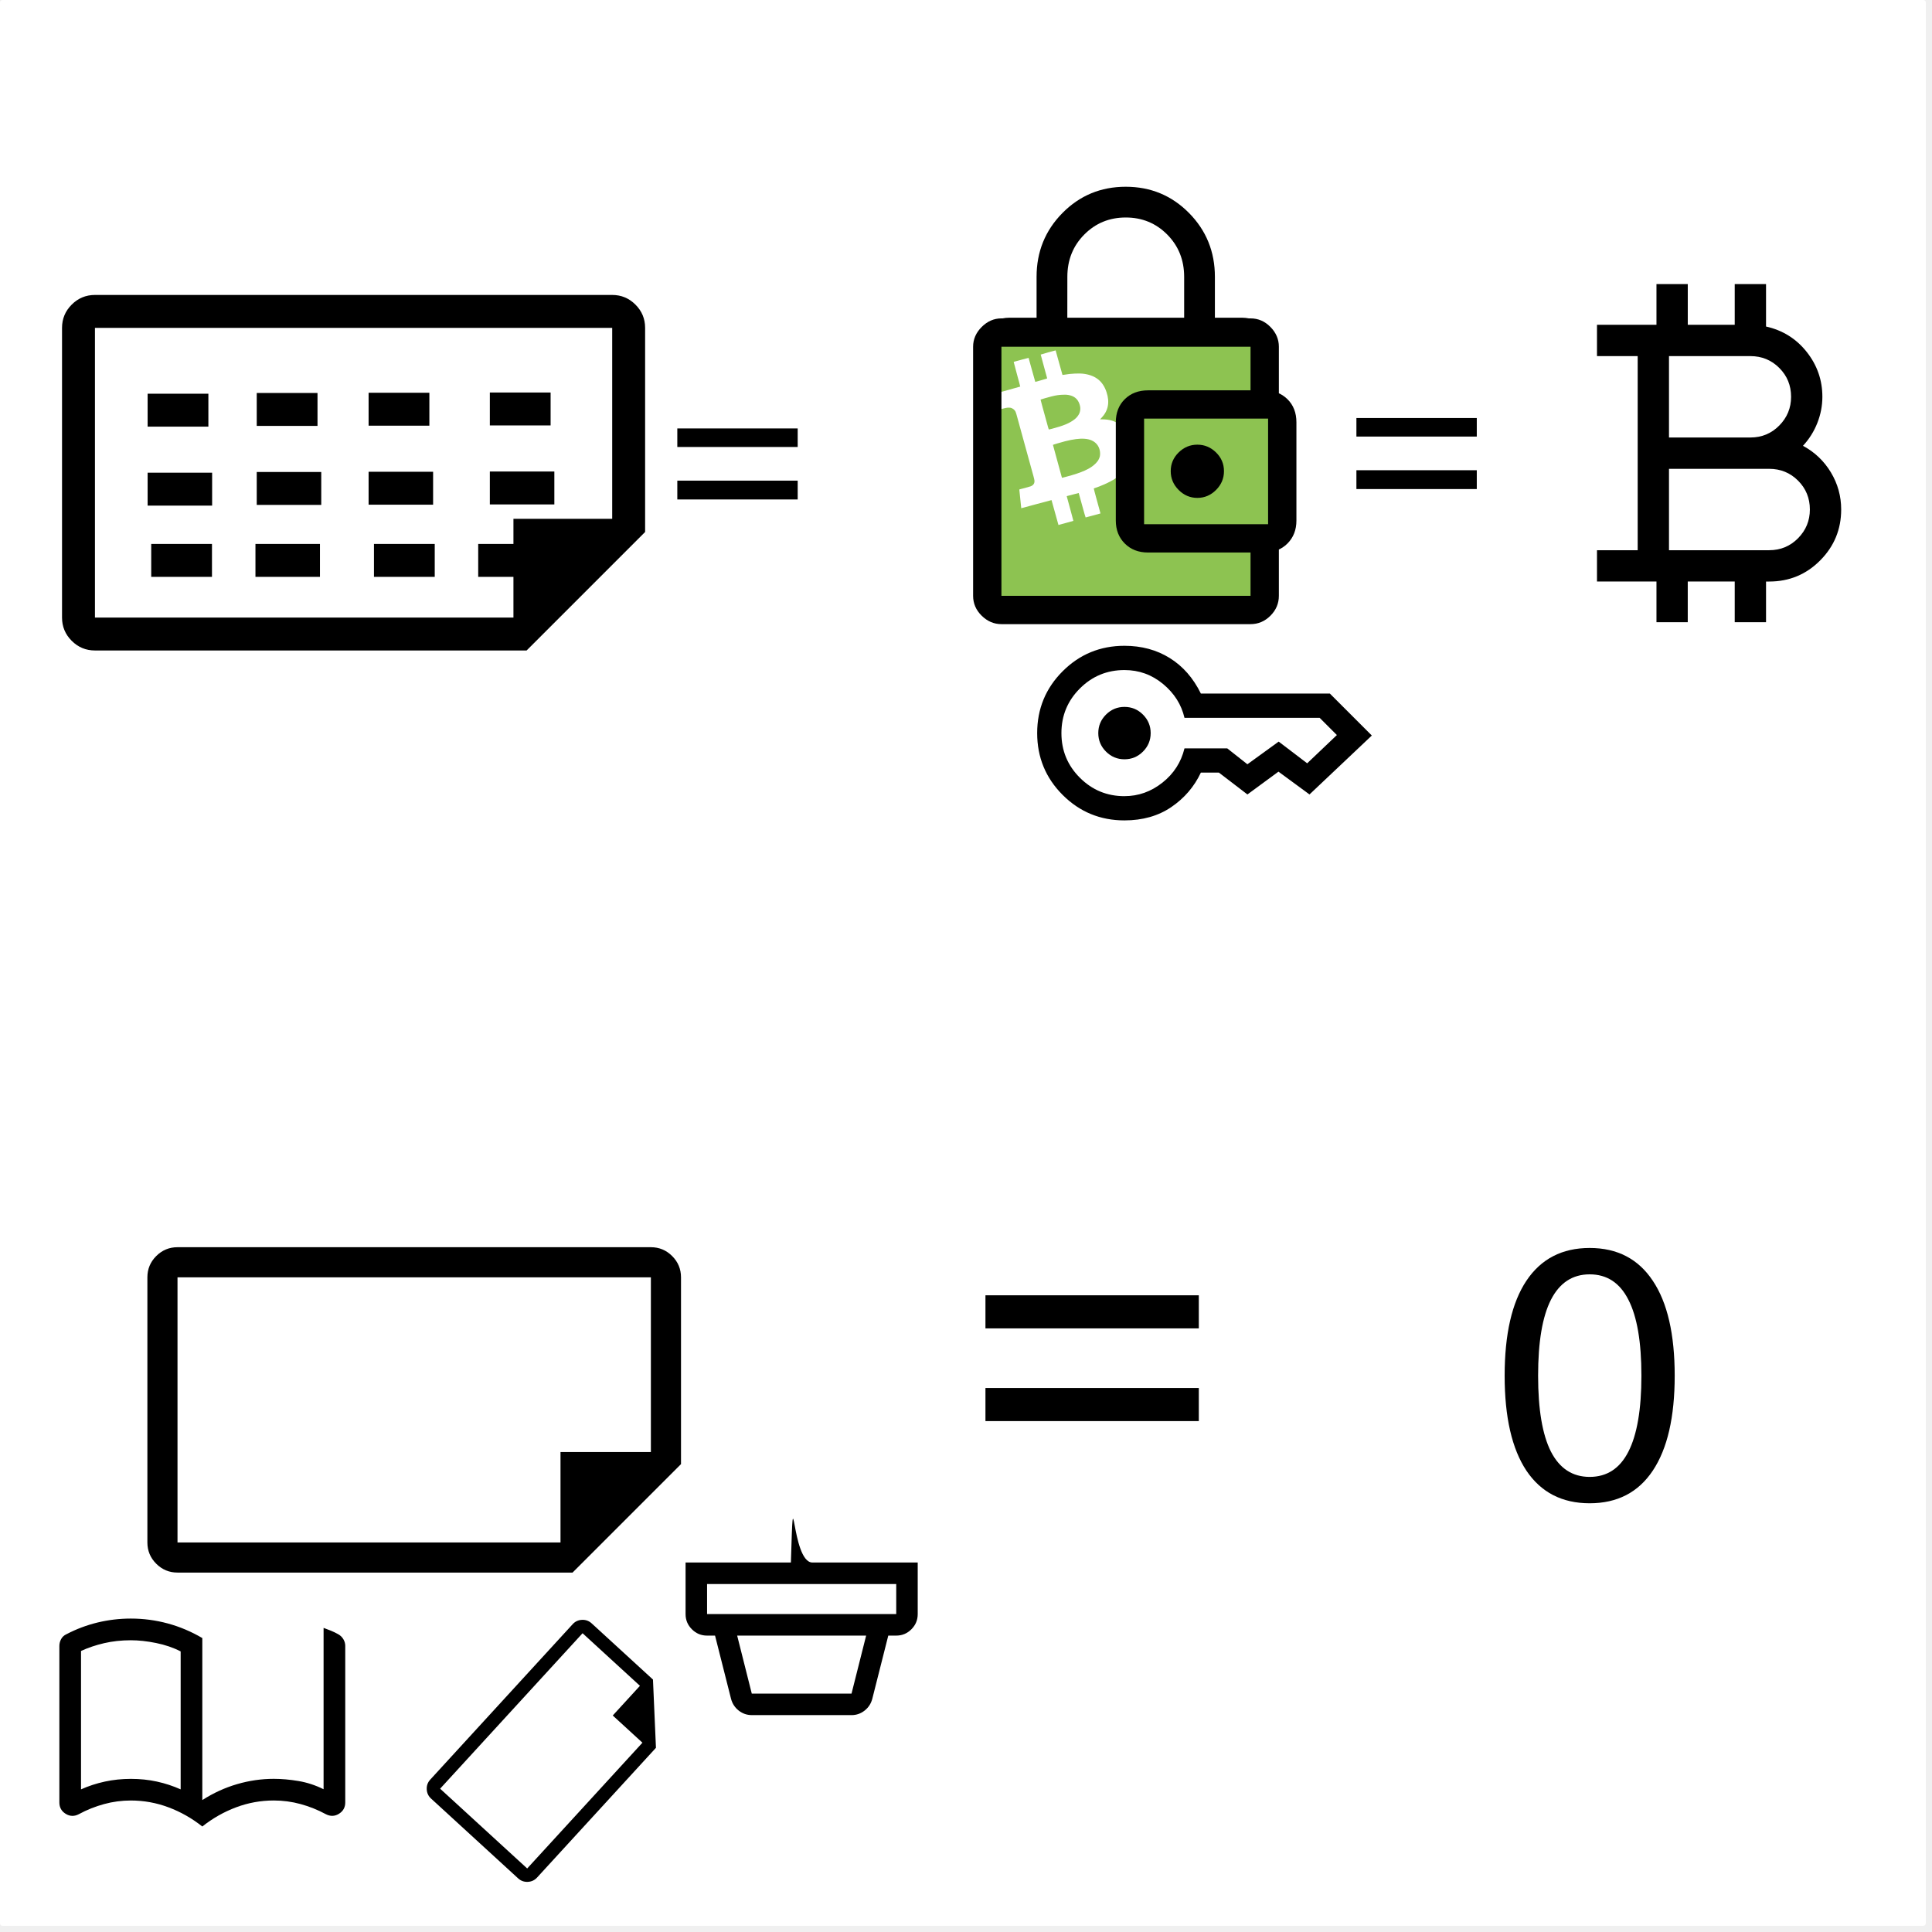
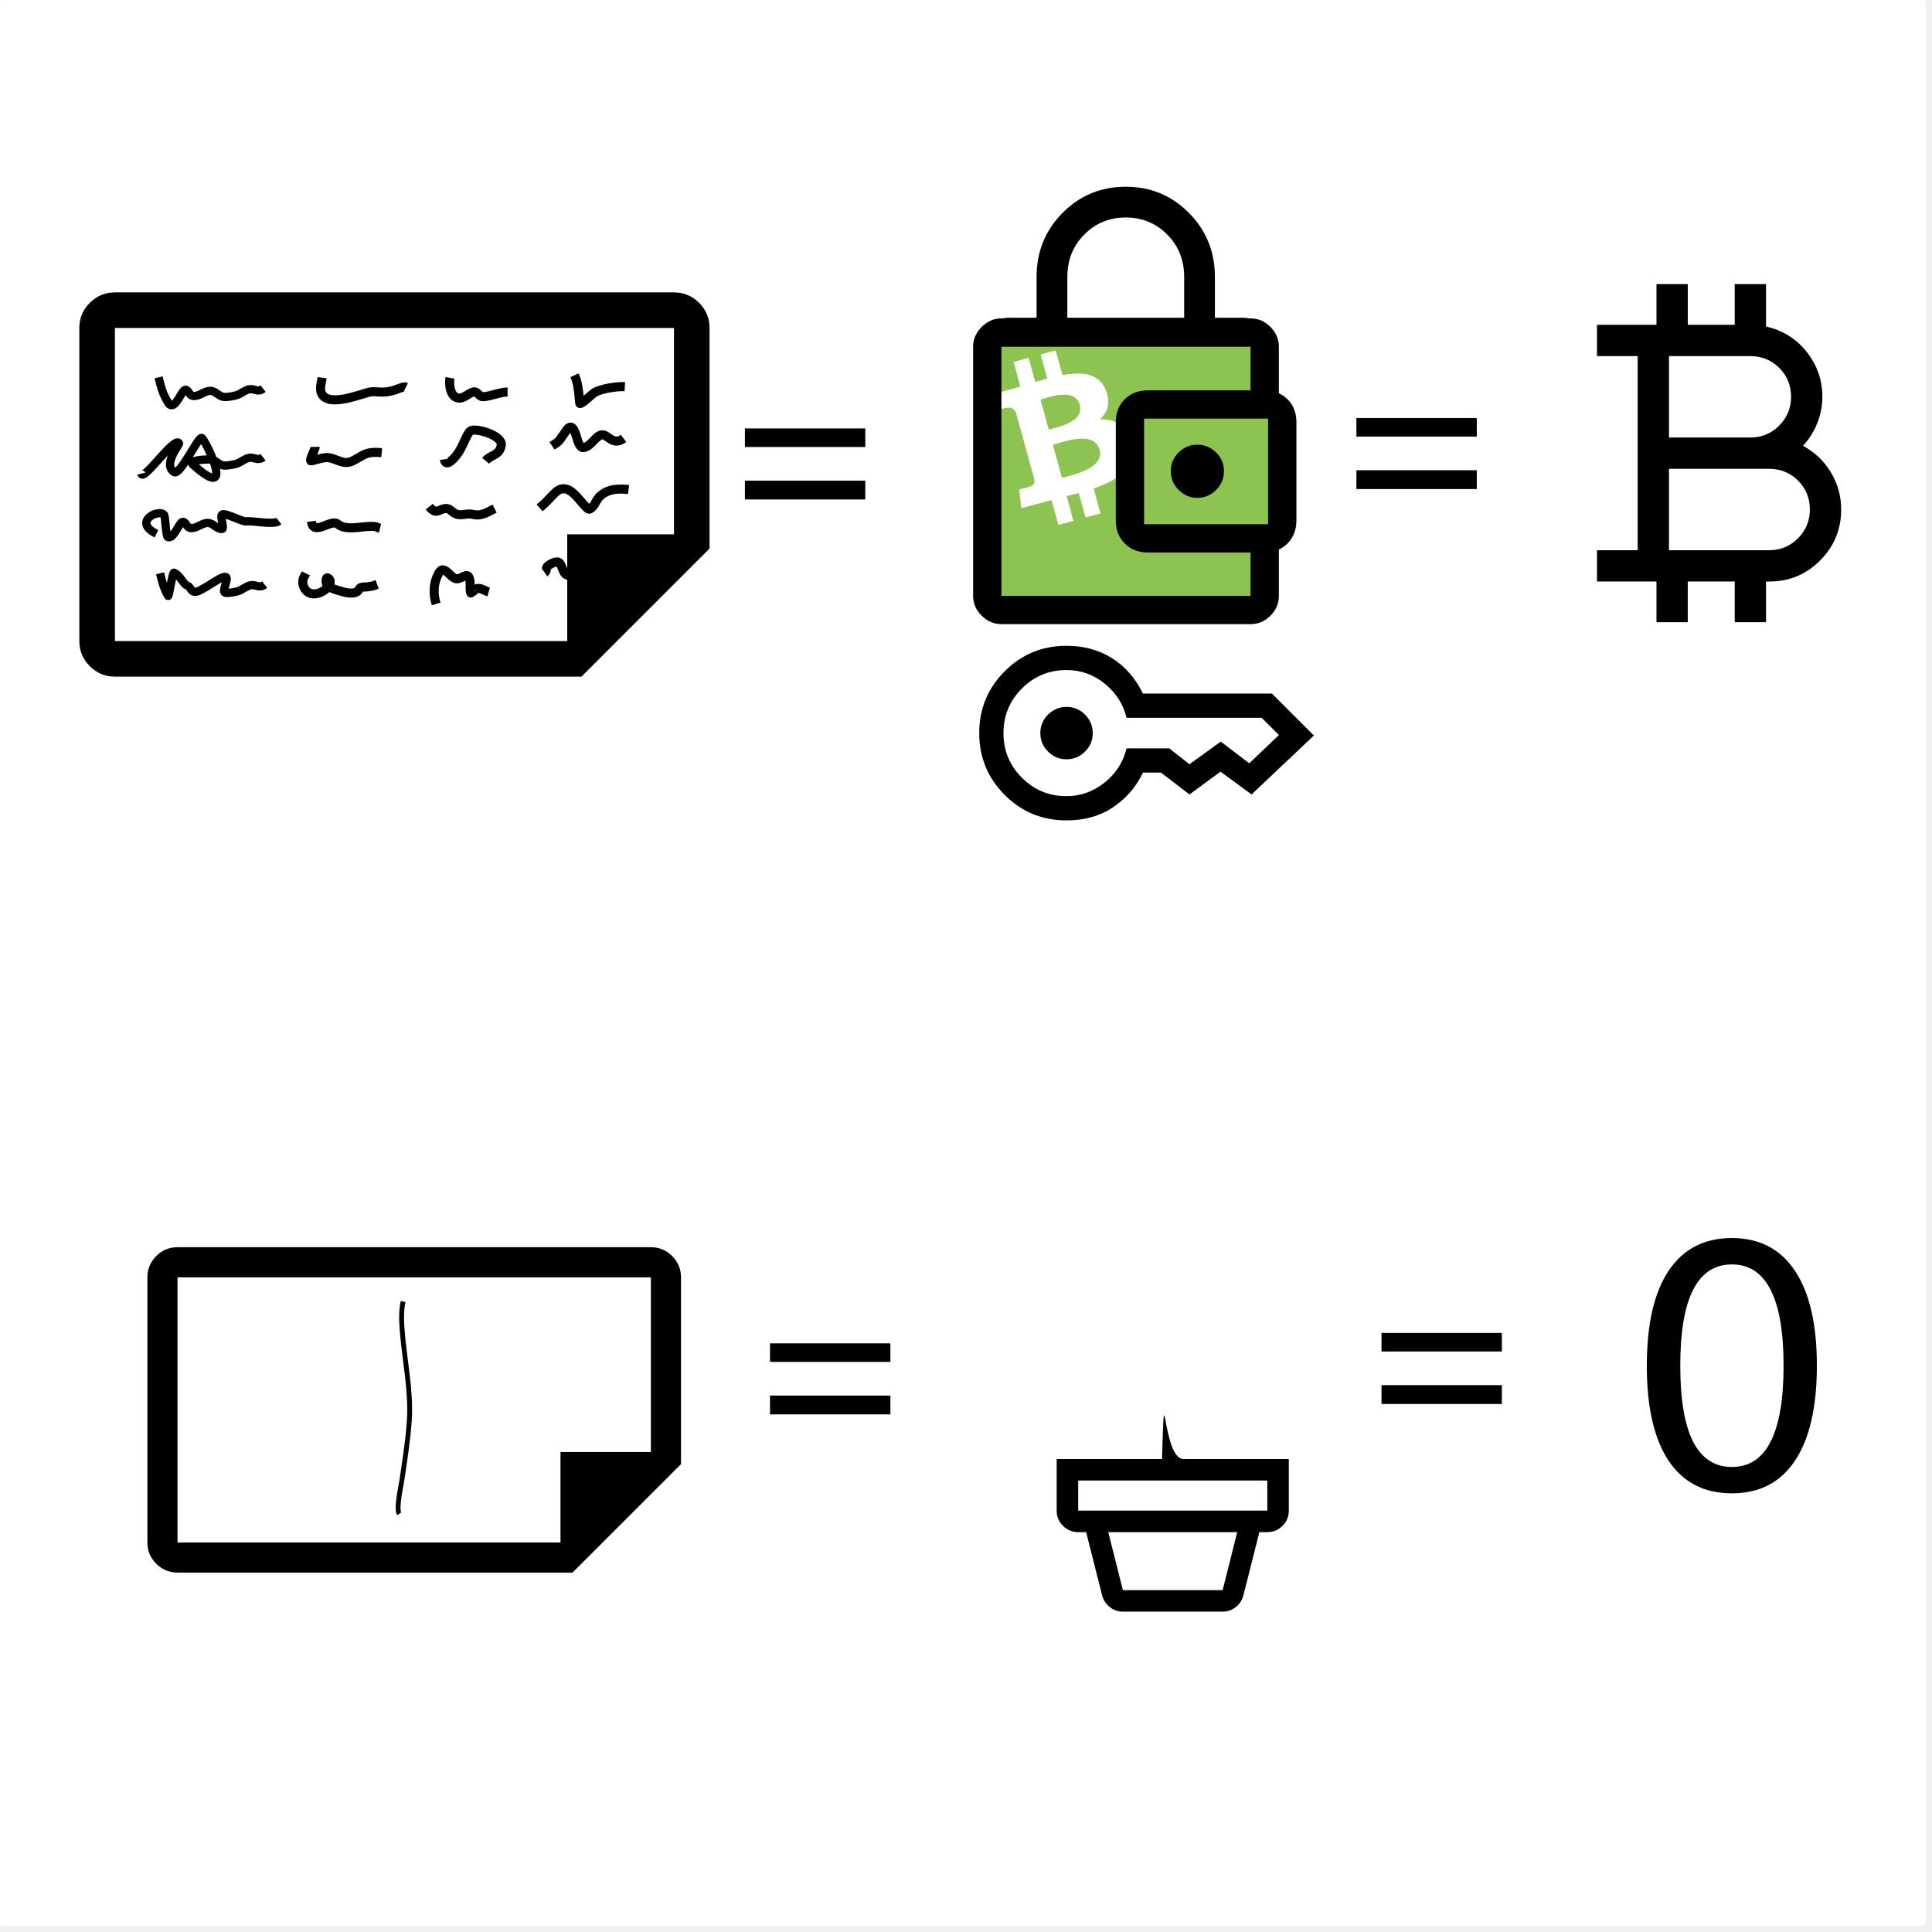
<svg xmlns="http://www.w3.org/2000/svg" width="400" height="400" version="1.1" viewBox="0 0 105.83 105.83" id="svg60">
  <defs id="defs64">
    <rect x="-22.064" y="57.39" width="31.787" height="27.101" id="rect1030" />
  </defs>
  <rect width="105.49" height="105.49" ry="0.133" fill="#ffffff" id="rect2" x="0" y="0" style="stroke-width:1" />
-   <path d="m 41.181,92.772 h 5.463 l 0.801,-3.179 h -7.065 z m 0,1.177 c -0.267,0 -0.505,-0.083 -0.716,-0.248 -0.21,-0.165 -0.35,-0.379 -0.42,-0.641 l -0.877,-3.467 h 9.49 l -0.877,3.467 c -0.07,0.262 -0.21,0.476 -0.42,0.641 C 47.149,93.867 46.911,93.95 46.644,93.95 Z M 38.732,88.416 H 49.093 V 86.768 H 38.732 Z m 5.769,-2.826 h 5.769 v 2.826 c 0,0.324 -0.115,0.601 -0.346,0.832 -0.231,0.231 -0.508,0.346 -0.832,0.346 H 38.732 c -0.324,0 -0.601,-0.115 -0.832,-0.346 -0.231,-0.231 -0.346,-0.508 -0.346,-0.832 v -2.826 h 5.769 c 0.166,-5.392 0,0 1.177,0 z" stroke-width="0.018" id="path10" />
+   <path d="m 61.509,87.105 h 5.463 l 0.801,-3.179 h -7.065 z m 0,1.177 c -0.267,0 -0.505,-0.083 -0.716,-0.248 -0.21,-0.165 -0.35,-0.379 -0.42,-0.641 l -0.877,-3.467 h 9.49 l -0.877,3.467 c -0.07,0.262 -0.21,0.476 -0.42,0.641 -0.21,0.165 -0.449,0.248 -0.716,0.248 z M 59.06,82.749 H 69.421 V 81.1 H 59.06 Z m 5.769,-2.826 h 5.769 v 2.826 c 0,0.324 -0.115,0.601 -0.346,0.832 -0.231,0.231 -0.508,0.346 -0.832,0.346 H 59.06 c -0.324,0 -0.601,-0.115 -0.832,-0.346 -0.231,-0.231 -0.346,-0.508 -0.346,-0.832 v -2.826 h 5.769 c 0.166,-5.392 0,0 1.177,0 z" stroke-width="0.018" id="path10" />
  <g transform="matrix(0.7561952,0,0,0.7561952,2.72631,45.03524)" id="g16">
    <g transform="matrix(0.69499,0,0,0.69499,-0.24524,20.173)" id="g14">
      <path d="m 13.667,46.05 h 39.919 v -9.421 h 9.42 v -18.213 h -49.339 z m 0,3.14 c -0.864,0 -1.603,-0.307 -2.218,-0.922 -0.615,-0.615 -0.922,-1.354 -0.922,-2.218 v -27.633 c 0,-0.864 0.307,-1.603 0.922,-2.218 0.615,-0.615 1.354,-0.922 2.218,-0.922 h 49.339 c 0.864,0 1.603,0.307 2.218,0.922 0.615,0.615 0.922,1.354 0.922,2.218 v 19.469 l -11.305,11.305 z m 0,-3.14 V 18.417 Z" stroke-width="0.047" id="path12" />
    </g>
  </g>
-   <path d="M 11.082,100.051 C 10.513,99.6 9.896,99.25 9.231,99.001 c -0.664,-0.249 -1.352,-0.374 -2.064,-0.374 -0.498,0 -0.988,0.065 -1.468,0.196 -0.48,0.131 -0.94,0.314 -1.379,0.552 -0.249,0.131 -0.489,0.125 -0.721,-0.018 -0.231,-0.142 -0.347,-0.35 -0.347,-0.623 v -8.577 c 0,-0.13 0.033,-0.255 0.098,-0.374 0.065,-0.119 0.163,-0.208 0.294,-0.267 0.546,-0.285 1.115,-0.498 1.708,-0.641 0.593,-0.142 1.198,-0.214 1.815,-0.214 0.688,0 1.361,0.089 2.02,0.267 0.658,0.178 1.29,0.445 1.895,0.801 v 8.874 c 0.605,-0.388 1.24,-0.678 1.904,-0.872 0.664,-0.194 1.335,-0.291 2.011,-0.291 0.427,0 0.877,0.04 1.349,0.119 0.473,0.079 0.932,0.229 1.379,0.451 v -8.839 c 0.138,0.049 0.273,0.101 0.406,0.156 0.133,0.054 0.263,0.117 0.389,0.188 0.123,0.067 0.218,0.159 0.288,0.275 0.069,0.116 0.104,0.238 0.104,0.366 v 8.577 c 0,0.273 -0.116,0.48 -0.347,0.623 -0.231,0.142 -0.472,0.148 -0.721,0.018 -0.439,-0.237 -0.899,-0.421 -1.379,-0.552 -0.48,-0.131 -0.97,-0.196 -1.468,-0.196 -0.712,0 -1.4,0.125 -2.064,0.374 -0.664,0.249 -1.281,0.599 -1.851,1.05 z M 9.896,98.017 v -7.557 c -0.399,-0.206 -0.847,-0.359 -1.344,-0.46 -0.496,-0.101 -0.958,-0.151 -1.385,-0.151 -0.518,0 -1.006,0.053 -1.465,0.16 -0.459,0.107 -0.88,0.249 -1.264,0.427 v 7.581 c 0.415,-0.186 0.851,-0.328 1.308,-0.427 0.457,-0.099 0.932,-0.148 1.427,-0.148 0.494,0 0.968,0.049 1.421,0.148 0.453,0.099 0.887,0.241 1.302,0.427 z m 0,0 v -7.557 z" stroke-width="0.018" id="path18" />
-   <g transform="matrix(1.747016,0,0,1.747016,38.14262,-35.16592)" style="white-space:pre;shape-inside:url(#rect26719)" aria-label="0" id="g36">
+   <g transform="matrix(1.747016,0,0,1.747016,45.93021,-35.70978)" style="white-space:pre;shape-inside:url(#rect26719)" aria-label="0" id="g36">
    <path d="m 28.011,60.086 q -0.806,0 -1.214,0.796 -0.403,0.791 -0.403,2.382 0,1.587 0.403,2.382 0.408,0.791 1.214,0.791 0.811,0 1.214,-0.791 0.408,-0.796 0.408,-2.382 0,-1.592 -0.408,-2.382 Q 28.822,60.086 28.011,60.086 Z m 0,-0.827 q 1.297,0 1.979,1.028 0.687,1.023 0.687,2.977 0,1.948 -0.687,2.977 -0.682,1.023 -1.979,1.023 -1.297,0 -1.984,-1.023 -0.682,-1.028 -0.682,-2.977 0,-1.953 0.682,-2.977 0.687,-1.028 1.984,-1.028 z" id="path34" />
  </g>
-   <g transform="matrix(0.22754,-0.24832,0.24832,0.22754,13.81607,92.77482)" id="g54">
-     <g transform="matrix(0.69499,0,0,0.69499,-0.24524,20.173)" id="g52">
-       <path d="m 13.667,46.05 h 39.919 v -9.421 h 9.42 v -18.213 h -49.339 z m 0,3.14 c -0.864,0 -1.603,-0.307 -2.218,-0.922 -0.615,-0.615 -0.922,-1.354 -0.922,-2.218 v -27.633 c 0,-0.864 0.307,-1.603 0.922,-2.218 0.615,-0.615 1.354,-0.922 2.218,-0.922 h 49.339 c 0.864,0 1.603,0.307 2.218,0.922 0.615,0.615 0.922,1.354 0.922,2.218 v 19.469 l -11.305,11.305 z m 0,-3.14 V 18.417 Z" id="path50" />
-     </g>
-   </g>
-   <g stroke-width="0.047" id="g22" transform="matrix(0.5742615,0,0,0.5742615,-2.168385,7.4565)">
-     <path d="m 12.833,45.923 h 39.919 v -9.421 h 9.42 v -18.213 h -49.339 z m 0,3.14 c -0.864,0 -1.603,-0.307 -2.218,-0.922 -0.615,-0.615 -0.922,-1.354 -0.922,-2.218 v -27.633 c 0,-0.864 0.307,-1.603 0.922,-2.218 0.615,-0.615 1.354,-0.922 2.218,-0.922 h 49.339 c 0.864,0 1.603,0.307 2.218,0.922 0.615,0.615 0.922,1.354 0.922,2.218 v 19.469 l -11.305,11.305 z m 5.024,-13.817 V 32.106 h 6.153 v 3.14 z m 0,-7.536 v -3.14 h 5.796 v 3.14 z m -5.024,18.213 v -27.633 z" id="path10-3" />
-     <path d="m 28.266,35.177 v -3.14 h 6.153 v 3.14 z m 0,-7.536 v -3.14 h 5.796 v 3.14 z" id="path12-6" />
-     <path d="m 38.936,35.156 v -3.14 h 6.153 v 3.14 z m 0,-7.536 v -3.14 h 5.796 v 3.14 z" id="path14" />
-     <path d="m 50.501,35.132 v -3.14 h 6.153 v 3.14 z m 0,-7.536 v -3.14 h 5.796 v 3.14 z" id="path16" />
-     <path d="m 28.143,42.041 v -3.14 h 6.153 v 3.14 z m -9.943,0 v -3.14 h 5.796 v 3.14 z" id="path18-7" />
-     <path d="m 49.391,42.041 v -3.14 h 6.153 v 3.14 z m -9.943,0 v -3.14 h 5.796 v 3.14 z" id="path20" />
-   </g>
  <path d="m 90.737,34.083 v -2.229 h -3.258 v -1.715 h 2.229 V 19.506 h -2.229 v -1.715 h 3.258 V 15.562 h 1.715 v 2.229 h 2.572 V 15.562 h 1.715 v 2.324 q 1.372,0.309 2.229,1.393 0.857,1.085 0.857,2.457 0,0.729 -0.274,1.428 -0.274,0.699 -0.789,1.256 0.969,0.523 1.531,1.458 0.562,0.935 0.562,2.032 0,1.629 -1.149,2.787 -1.149,1.158 -2.795,1.158 h -0.172 v 2.229 H 95.024 V 31.853 H 92.451 v 2.229 z M 91.423,23.965 h 4.459 q 0.935,0 1.582,-0.656 0.647,-0.656 0.647,-1.573 0,-0.935 -0.647,-1.582 -0.647,-0.647 -1.582,-0.647 h -4.459 z m 0,6.174 h 5.488 q 0.935,0 1.582,-0.656 0.647,-0.656 0.647,-1.573 0,-0.935 -0.647,-1.582 -0.647,-0.647 -1.582,-0.647 h -5.488 z" stroke-width="0.026" id="path4" />
-   <text x="52.559" y="83.378" fill="#000000" font-family="sans-serif" font-size="25.504px" stroke-width="0.638" style="line-height:1.25" xml:space="preserve" id="text62">
-     <tspan x="52.559" y="83.378" stroke-width="0.638" id="tspan60">=</tspan>
-   </text>
-   <text x="36.288" y="30.487" fill="#000000" font-family="sans-serif" font-size="14.401px" stroke-width="0.36" style="line-height:1.25" xml:space="preserve" id="text62-6">
-     <tspan x="36.288" y="30.487" stroke-width="0.36" id="tspan60-0">=</tspan>
+   <text x="39.992" y="30.487" fill="#000000" font-family="sans-serif" font-size="14.401px" stroke-width="0.36" style="line-height:1.25" xml:space="preserve" id="text62-6">
+     <tspan x="39.992" y="30.487" stroke-width="0.36" id="tspan60-0">=</tspan>
  </text>
  <text x="73.49" y="29.915" fill="#000000" font-family="sans-serif" font-size="14.401px" stroke-width="0.36" style="line-height:1.25" xml:space="preserve" id="text62-6-6">
    <tspan x="73.49" y="29.915" stroke-width="0.36" id="tspan60-0-2">=</tspan>
  </text>
  <path d="m 58.465,17.405 h 6.4 v -2.24 c 0,-0.921 -0.309,-1.692 -0.926,-2.316 -0.618,-0.623 -1.375,-0.935 -2.273,-0.935 -0.898,0 -1.656,0.312 -2.273,0.935 -0.618,0.623 -0.926,1.395 -0.926,2.316 z m 4.581,14.045 h -7.781 c -0.443,0 -0.835,-0.17 -1.175,-0.509 -0.34,-0.34 -0.509,-0.731 -0.509,-1.175 V 19.089 c 0,-0.443 0.17,-0.835 0.509,-1.175 0.34,-0.34 0.731,-0.509 1.175,-0.509 h 1.516 v -2.24 c 0,-1.375 0.473,-2.542 1.419,-3.499 0.946,-0.957 2.101,-1.436 3.465,-1.436 1.364,0 2.519,0.479 3.465,1.436 0.946,0.957 1.419,2.123 1.419,3.499 v 2.24 h 1.516 c 0.443,0 0.835,0.17 1.175,0.509 0.34,0.34 0.509,0.731 0.509,1.175 v 1.903 c -0.247,-0.067 -0.504,-0.115 -0.77,-0.143 -0.267,-0.028 -0.571,-0.042 -0.914,-0.042 v -1.718 h -12.799 v 10.677 h 6.854 c 0.124,0.326 0.253,0.613 0.387,0.863 0.135,0.25 0.314,0.523 0.539,0.821 z m -7.781,-12.361 v 10.677 z" stroke-width="0.025" id="path26-7" />
  <g transform="matrix(1.6027,0,0,1.6027,-77.07665,-76.0929)" id="g14-3">
    <g transform="matrix(0.00965946,0,0,0.00965946,80.69794,59.92945)" id="g58-6-7">
      <rect style="fill:#8dc351;fill-opacity:1;stroke-width:65.595;stroke-linejoin:round;stroke-dashoffset:7.35" id="rect3960-5" width="1000.355" height="963.94" x="116.863" y="-95.88" />
      <g transform="matrix(0.04188,0,0,0.04188,75.616,54.993)" fill="#8dc351" id="g52-2-9">
        <path d="m 7525,15989 c -349,-23 -745,-74 -1074,-139 -1411,-279 -2741,-944 -3806,-1903 -103,-94 -479,-466 -575,-572 -245,-266 -540,-648 -754,-974 -84,-128 -216,-339 -216,-346 0,-2 -17,-32 -38,-66 -48,-80 -130,-233 -220,-414 C 359,10611 82,9566 10,8445 -3,8240 -3,7750 10,7545 113,5935 655,4458 1610,3185 c 239,-319 428,-535 744,-850 286,-286 436,-420 706,-632 C 4666,442 6732,-162 8765,35 c 1734,169 3354,891 4645,2071 632,577 1156,1241 1589,2014 64,113 231,450 301,605 345,767 574,1625 659,2470 32,311 41,496 41,810 0,808 -118,1588 -356,2359 -526,1697 -1613,3186 -3064,4197 -1216,848 -2616,1332 -4135,1429 -181,11 -740,11 -920,-1 z" id="path50-9-2" />
      </g>
      <g transform="matrix(0.0610117,0,0,0.0610117,-103.8285,-229.3502)" fill="#ffffff" id="g56-1-2">
        <path d="m 7751,13046 c -6,-17 -62,-222 -127,-456 -195,-713 -262,-951 -266,-956 -3,-2 -398,103 -879,234 -481,131 -875,238 -877,237 -3,-3 -112,-1041 -112,-1071 0,-17 8,-23 33,-28 75,-14 558,-147 627,-172 101,-38 181,-113 204,-193 28,-95 21,-155 -43,-390 -33,-119 -139,-504 -236,-856 -97,-352 -239,-867 -315,-1145 -76,-278 -193,-703 -260,-945 -67,-242 -142,-514 -166,-605 -25,-91 -57,-185 -72,-210 -44,-77 -110,-138 -190,-177 -67,-34 -84,-38 -171,-41 -134,-6 -233,16 -734,162 -81,23 -120,30 -122,22 -7,-20 -247,-901 -249,-910 0,-4 87,-33 194,-62 107,-30 499,-138 870,-241 371,-102 678,-189 682,-192 4,-3 -81,-323 -188,-711 -107,-388 -192,-710 -190,-715 2,-6 28,-17 57,-24 30,-8 222,-61 428,-117 206,-57 376,-103 377,-101 1,1 88,315 193,697 106,382 194,696 196,698 2,2 137,-35 302,-83 164,-48 318,-92 343,-100 35,-10 44,-17 42,-31 -2,-11 -87,-320 -188,-689 -101,-368 -184,-674 -184,-680 0,-9 858,-250 865,-243 2,2 91,322 198,711 107,389 196,710 199,712 2,3 42,-2 89,-10 416,-74 899,-94 1184,-51 672,104 1078,440 1283,1061 196,592 97,1085 -302,1499 l -73,76 h 118 c 828,0 1344,393 1564,1190 130,470 135,910 15,1273 -41,126 -137,313 -218,427 -145,205 -419,444 -699,612 -277,166 -754,378 -1083,483 -30,10 -58,20 -62,24 -4,3 71,290 166,636 96,347 185,671 198,721 l 25,91 -426,117 c -234,64 -431,116 -436,116 -6,0 -98,-318 -204,-707 -107,-390 -195,-709 -196,-710 -1,-2 -143,35 -316,81 -173,46 -329,87 -346,91 -18,3 -33,12 -33,18 0,11 16,68 259,952 71,259 128,471 126,473 -1,1 -196,56 -433,121 l -431,118 z m 442,-2762 c 928,-243 1429,-470 1733,-785 93,-98 132,-151 179,-252 54,-113 70,-186 69,-317 0,-211 -79,-419 -214,-563 -317,-339 -883,-384 -1824,-143 -226,58 -696,197 -696,207 0,4 117,433 260,953 143,520 260,948 260,951 0,10 22,5 233,-51 z M 7391,7495 c 657,-172 1015,-321 1295,-540 97,-76 161,-145 225,-243 60,-91 87,-161 107,-277 19,-113 7,-234 -39,-369 -102,-305 -310,-473 -660,-532 -82,-13 -140,-16 -298,-11 -227,6 -400,32 -681,103 -171,42 -609,170 -618,179 -4,4 126,484 431,1588 24,87 46,147 53,147 6,0 90,-20 185,-45 z" fill="#ffffff" id="path54-2-8" />
      </g>
    </g>
    <path d="m 89.015,64.495 q 0.368,0 0.639,-0.271 0.271,-0.271 0.271,-0.643 0,-0.373 -0.271,-0.639 -0.271,-0.266 -0.639,-0.266 -0.368,0 -0.639,0.266 -0.271,0.266 -0.271,0.639 0,0.372 0.271,0.643 0.271,0.271 0.639,0.271 z m -6.696,2.835 v 0.513 -8.514 z m 0,1.48 q -0.382,0 -0.675,-0.288 -0.293,-0.288 -0.293,-0.68 v -8.514 q 0,-0.382 0.293,-0.675 0.293,-0.293 0.675,-0.293 h 8.514 q 0.392,0 0.68,0.293 0.288,0.293 0.288,0.675 v 1.78 h -0.968 v -1.78 h -8.514 v 8.514 h 8.514 v -1.771 h 0.968 v 1.771 q 0,0.392 -0.288,0.68 -0.288,0.288 -0.68,0.288 z m 5.012,-2.448 q -0.489,0 -0.796,-0.307 -0.307,-0.307 -0.307,-0.786 v -3.357 q 0,-0.489 0.307,-0.791 0.307,-0.302 0.796,-0.302 h 3.967 q 0.489,0 0.796,0.302 0.307,0.302 0.307,0.791 v 3.357 q 0,0.479 -0.307,0.786 -0.307,0.307 -0.796,0.307 z m 4.102,-0.968 v -3.609 h -4.238 v 3.609 z" stroke-width="0.015" id="path12-9" />
  </g>
-   <path d="m 61.596,41.592 q -0.591,0 -1.013,-0.422 -0.422,-0.422 -0.422,-1.013 0,-0.591 0.422,-1.013 0.422,-0.422 1.013,-0.422 0.591,0 1.013,0.422 0.422,0.422 0.422,1.013 0,0.591 -0.422,1.013 -0.422,0.422 -1.013,0.422 z m 0,3.347 q -1.992,0 -3.387,-1.395 -1.395,-1.395 -1.395,-3.387 0,-1.992 1.395,-3.387 1.395,-1.395 3.387,-1.395 1.401,0 2.481,0.671 1.079,0.671 1.704,1.946 h 7.066 l 2.298,2.298 -3.414,3.228 -1.7,-1.249 -1.7,1.249 -1.561,-1.196 h -0.99 q -0.545,1.156 -1.617,1.886 -1.073,0.731 -2.567,0.731 z m 0,-1.328 q 1.142,0 2.075,-0.737 0.933,-0.737 1.212,-1.879 h 2.344 l 1.102,0.87 1.714,-1.242 1.561,1.189 1.627,-1.548 -0.943,-0.943 h -7.405 q -0.252,-1.089 -1.172,-1.853 -0.92,-0.764 -2.115,-0.764 -1.435,0 -2.444,1.01 -1.01,1.01 -1.01,2.444 0,1.435 1.01,2.444 1.01,1.01 2.444,1.01 z" stroke-width="0.02" id="path5695" />
+   <path d="m 58.422,41.592 q -0.591,0 -1.013,-0.422 -0.422,-0.422 -0.422,-1.013 0,-0.591 0.422,-1.013 0.422,-0.422 1.013,-0.422 0.591,0 1.013,0.422 0.422,0.422 0.422,1.013 0,0.591 -0.422,1.013 -0.422,0.422 -1.013,0.422 z m 0,3.347 q -1.992,0 -3.387,-1.395 -1.395,-1.395 -1.395,-3.387 0,-1.992 1.395,-3.387 1.395,-1.395 3.387,-1.395 1.401,0 2.481,0.671 1.079,0.671 1.704,1.946 h 7.066 l 2.298,2.298 -3.414,3.228 -1.7,-1.249 -1.7,1.249 -1.561,-1.196 h -0.99 q -0.545,1.156 -1.617,1.886 -1.073,0.731 -2.567,0.731 z m 0,-1.328 q 1.142,0 2.075,-0.737 0.933,-0.737 1.212,-1.879 h 2.344 l 1.102,0.87 1.714,-1.242 1.561,1.189 1.627,-1.548 -0.943,-0.943 h -7.405 q -0.252,-1.089 -1.172,-1.853 -0.92,-0.764 -2.115,-0.764 -1.435,0 -2.444,1.01 -1.01,1.01 -1.01,2.444 0,1.435 1.01,2.444 1.01,1.01 2.444,1.01 z" stroke-width="0.02" id="path5695" />
+   <g stroke-width="0.047" id="g5709" transform="matrix(0.6206602,0,0,0.6206602,-1.669559,6.613485)">
+     <path d="m 12.833,45.923 h 39.919 v -9.421 h 9.42 v -18.213 h -49.339 z m 0,3.14 c -0.864,0 -1.603,-0.307 -2.218,-0.922 -0.615,-0.615 -0.922,-1.354 -0.922,-2.218 v -27.633 c 0,-0.864 0.307,-1.603 0.922,-2.218 0.615,-0.615 1.354,-0.922 2.218,-0.922 h 49.339 c 0.864,0 1.603,0.307 2.218,0.922 0.615,0.615 0.922,1.354 0.922,2.218 v 19.469 l -11.305,11.305 z m 0,-3.14 v -27.633 z" id="path5697" />
+     <path style="fill:none;stroke:#000000;stroke-width:0.729;stroke-linecap:butt;stroke-linejoin:miter;stroke-miterlimit:4;stroke-dasharray:none;stroke-opacity:1" d="m 16.689,22.646 c 0.175,0.735 0.319,1.336 0.704,1.997 0.071,0.122 0.184,0.378 0.327,0.441 0.56,0.245 1.04,-1.436 1.372,-1.343 0.278,0.077 0.293,0.5 0.626,0.547 0.542,0.077 1,-0.448 1.528,-0.448 0.476,0 0.754,0.511 1.237,0.54 0.315,0.019 0.965,-0.091 1.244,-0.213 0.313,-0.137 0.61,-0.4 0.952,-0.462 0.49,-0.089 0.761,0.311 1.237,-0.057" id="path1628" />
+     <path style="fill:none;stroke:#000000;stroke-width:0.729;stroke-linecap:butt;stroke-linejoin:miter;stroke-miterlimit:4;stroke-dasharray:none;stroke-opacity:1" d="m 15.162,31.145 c 0.175,0.735 2.945,-3.342 3.33,-2.682 0.071,0.122 -1.486,1.897 -0.426,2.549 0.52,0.32 2.094,-3.11 2.426,-3.018 0.278,0.077 3.194,5.955 -0.785,2.344 -0.405,-0.368 1,-0.448 1.528,-0.448 0.476,0 0.754,0.511 1.237,0.54 0.315,0.019 0.965,-0.091 1.244,-0.213 0.313,-0.137 0.61,-0.4 0.952,-0.462 0.49,-0.089 0.761,0.311 1.237,-0.057" id="path1628-3" />
+     <path style="fill:none;stroke:#000000;stroke-width:0.729;stroke-linecap:butt;stroke-linejoin:miter;stroke-miterlimit:4;stroke-dasharray:none;stroke-opacity:1" d="m 16.496,36.453 c -2.201,-1.078 0.313,-2.29 0.697,-1.63 0.071,0.122 0.156,1.855 0.299,1.917 0.56,0.245 1.04,-1.436 1.372,-1.343 0.278,0.077 0.293,0.5 0.626,0.547 0.542,0.077 1,-0.448 1.528,-0.448 0.476,0 0.754,0.511 1.237,0.54 0.315,0.019 -0.223,-1.173 0.056,-1.295 0.313,-0.137 1.798,0.682 2.141,0.62 0.49,-0.089 2.379,0.342 2.855,-0.026" id="path1628-5" />
+     <path style="fill:none;stroke:#000000;stroke-width:0.729;stroke-linecap:butt;stroke-linejoin:miter;stroke-miterlimit:4;stroke-dasharray:none;stroke-opacity:1" d="m 16.821,39.939 c 0.175,0.735 0.319,1.336 0.704,1.997 0.071,0.122 0.384,-2.11 0.527,-2.048 0.56,0.245 0.84,1.053 1.172,1.145 0.278,0.077 0.293,0.5 0.626,0.547 0.542,0.077 2.176,-1.327 2.705,-1.327 0.476,0 -0.423,1.39 0.06,1.419 0.315,0.019 0.965,-0.091 1.244,-0.213 0.313,-0.137 0.61,-0.4 0.952,-0.462 0.49,-0.089 0.761,0.311 1.237,-0.057" id="path1628-6" />
+     <path style="fill:none;stroke:#000000;stroke-width:0.8;stroke-linecap:butt;stroke-linejoin:miter;stroke-miterlimit:4;stroke-dasharray:none;stroke-opacity:1" d="m 31.124,22.68 c -0.055,0.408 -0.228,0.863 -0.096,1.278 0.454,1.422 3.384,0.196 4.244,0 0.392,-0.089 0.677,-0.013 1.061,-0.009 0.446,0.005 0.591,-0.033 1.061,-0.139 0.243,-0.055 0.935,-0.398 1.122,-0.304" id="path1677" />
+     <path style="fill:none;stroke:#000000;stroke-width:0.8;stroke-linecap:butt;stroke-linejoin:miter;stroke-miterlimit:4;stroke-dasharray:none;stroke-opacity:1" d="m 30.507,28.785 c 0.003,0.221 -0.485,1.064 -0.391,1.226 0.025,0.043 0.889,-0.246 1.33,-0.278 0.736,-0.053 1.387,0.608 2.122,0.383 0.488,-0.15 0.892,-0.506 1.365,-0.696 0.454,-0.182 0.968,-0.168 1.443,-0.122" id="path1679" />
+     <path style="fill:none;stroke:#000000;stroke-width:0.8;stroke-linecap:butt;stroke-linejoin:miter;stroke-miterlimit:4;stroke-dasharray:none;stroke-opacity:1" d="m 30.176,35.358 c 0.148,1.245 1.466,-0.003 2.157,0.157 0.168,0.039 0.11,0.063 0.261,0.157 0.221,0.137 0.425,0.204 0.696,0.235 0.823,0.093 1.635,-0.157 2.452,-0.096 0.171,0.013 0.323,0.116 0.487,0.157" id="path1681" />
+     <path style="fill:none;stroke:#000000;stroke-width:0.8;stroke-linecap:butt;stroke-linejoin:miter;stroke-miterlimit:4;stroke-dasharray:none;stroke-opacity:1" d="m 29.689,39.949 c -0.078,0.157 -0.174,0.305 -0.235,0.47 -0.082,0.222 -0.041,0.558 0.061,0.765 0.711,1.447 2.954,-0.218 2.148,-0.809 -0.255,-0.187 -0.212,0.414 -0.139,0.539 0.196,0.336 0.853,0.487 1.165,0.583 0.439,0.134 1.127,0.336 1.548,0.043 0.096,-0.067 0.194,-0.315 0.304,-0.348 0.198,-0.058 0.407,-0.028 0.609,-0.061 0.536,-0.086 0.424,-0.063 0.826,-0.209" id="path1683" />
+     <path style="fill:none;stroke:#000000;stroke-width:0.8;stroke-linecap:butt;stroke-linejoin:miter;stroke-miterlimit:4;stroke-dasharray:none;stroke-opacity:1" d="m 42.4,22.69 c -0.094,0.57 0.002,1.772 0.835,1.791 0.463,0.011 1.022,-0.618 1.374,-0.548 0.286,0.057 0.42,0.443 0.704,0.426 0.745,-0.044 1.486,-0.417 2.174,-0.417" id="path1685" />
+     <path style="fill:none;stroke:#000000;stroke-width:0.8;stroke-linecap:butt;stroke-linejoin:miter;stroke-miterlimit:4;stroke-dasharray:none;stroke-opacity:1" d="m 41.905,29.881 c 0.045,0.286 0.202,0.429 0.496,0.217 0.542,-0.39 0.884,-0.984 1.165,-1.574 0.057,-0.119 0.353,-0.799 0.478,-0.965 0.065,-0.087 0.143,-0.175 0.243,-0.217 0.501,-0.213 2.749,0.443 2.643,1.27 -0.12,0.941 -0.9,0.837 -1.383,1.4" id="path1687" />
+     <path style="fill:none;stroke:#000000;stroke-width:0.8;stroke-linecap:butt;stroke-linejoin:miter;stroke-miterlimit:4;stroke-dasharray:none;stroke-opacity:1" d="m 40.574,34.063 c 0.663,0.817 0.87,0.116 1.591,0.165 0.28,0.019 0.539,0.492 1,0.539 0.318,0.032 0.616,-0.054 0.93,-0.061 0.24,-0.005 0.461,0.083 0.696,0.087 0.553,0.009 1.076,-0.316 1.548,-0.565" id="path1689" />
+     <path style="fill:none;stroke:#000000;stroke-width:0.8;stroke-linecap:butt;stroke-linejoin:miter;stroke-miterlimit:4;stroke-dasharray:none;stroke-opacity:1" d="m 41.183,42.645 c -0.277,-0.883 -0.244,-1.809 0.183,-2.643 0.031,-0.061 0.207,-0.362 0.357,-0.365 0.464,-0.011 0.77,0.707 1.226,0.783 0.412,0.068 0.842,-0.463 1.07,-0.209 0.296,0.332 0.07,1.135 0.226,1.47 0.01,0.022 0.453,-0.348 0.487,-0.365 0.305,-0.16 0.8,0.196 1.087,0.278" id="path1691" />
+     <path style="fill:none;stroke:#000000;stroke-width:0.8;stroke-linecap:butt;stroke-linejoin:miter;stroke-miterlimit:4;stroke-dasharray:none;stroke-opacity:1" d="m 53.392,22.464 c 0.307,0.659 0.361,1.375 0.426,2.087 0.011,0.116 0.018,0.233 0.035,0.348 0.003,0.022 0.004,0.057 0.026,0.061 0.198,0.033 1.054,-0.851 1.33,-1 0.6,-0.323 1.931,-0.53 2.626,-0.487" id="path1693" />
+     <path style="fill:none;stroke:#000000;stroke-width:0.8;stroke-linecap:butt;stroke-linejoin:miter;stroke-miterlimit:4;stroke-dasharray:none;stroke-opacity:1" d="m 51.409,28.689 c 0.186,-0.128 0.397,-0.224 0.557,-0.383 0.196,-0.194 0.326,-0.444 0.496,-0.661 0.179,-0.23 0.348,-0.649 0.635,-0.6 0.315,0.054 0.527,1.115 0.635,1.356 0.057,0.126 0.219,0.472 0.426,0.452 0.685,-0.067 1.101,-1.063 1.643,-1.13 0.554,-0.069 0.962,1.017 1.922,0.313" id="path1695" />
+     <path style="fill:none;stroke:#000000;stroke-width:0.8;stroke-linecap:butt;stroke-linejoin:miter;stroke-miterlimit:4;stroke-dasharray:none;stroke-opacity:1" d="m 50.313,34.167 c 0.165,-0.145 0.338,-0.282 0.496,-0.435 0.324,-0.314 0.608,-0.669 0.948,-0.965 1.073,-0.933 1.95,0.636 2.6,1.27 0.109,0.106 0.255,0.303 0.391,0.235 0.407,-0.204 0.52,-0.742 0.817,-1.052 0.702,-0.73 1.654,-0.777 2.6,-0.67" id="path1697" />
+     <path style="fill:none;stroke:#000000;stroke-width:0.8;stroke-linecap:butt;stroke-linejoin:miter;stroke-miterlimit:4;stroke-dasharray:none;stroke-opacity:1" d="m 50.766,39.889 c 0.203,-0.147 0.075,-0.392 0.235,-0.556 0.167,-0.172 0.811,-0.546 1.052,-0.322 0.332,0.309 0.278,1.167 0.93,1.113 0.888,-0.074 1.473,-0.947 2.313,-1.13 0.337,-0.074 0.49,0.06 0.843,0.052 0.332,-0.008 0.661,-0.064 0.991,-0.096" id="path1699" />
+   </g>
+   <path style="fill:none;stroke:#000000;stroke-width:0.265px;stroke-linecap:butt;stroke-linejoin:miter;stroke-opacity:1" d="m 22.081,71.296 c -0.117,0.529 -0.088,1.086 -0.047,1.623 0.126,1.619 0.495,3.266 0.387,4.895 -0.072,1.1 -0.249,2.183 -0.407,3.273 -0.042,0.29 -0.331,1.56 -0.147,1.837" id="path959" />
+   <text x="41.367" y="80.603" fill="#000000" font-family="sans-serif" font-size="14.401px" stroke-width="0.36" style="line-height:1.25" xml:space="preserve" id="text62-6-7">
+     <tspan x="41.367" y="80.603" stroke-width="0.36" id="tspan60-0-5">=</tspan>
+   </text>
+   <text x="74.865" y="80.032" fill="#000000" font-family="sans-serif" font-size="14.401px" stroke-width="0.36" style="line-height:1.25" xml:space="preserve" id="text62-6-6-3">
+     <tspan x="74.865" y="80.032" stroke-width="0.36" id="tspan60-0-2-5">=</tspan>
+   </text>
</svg>
